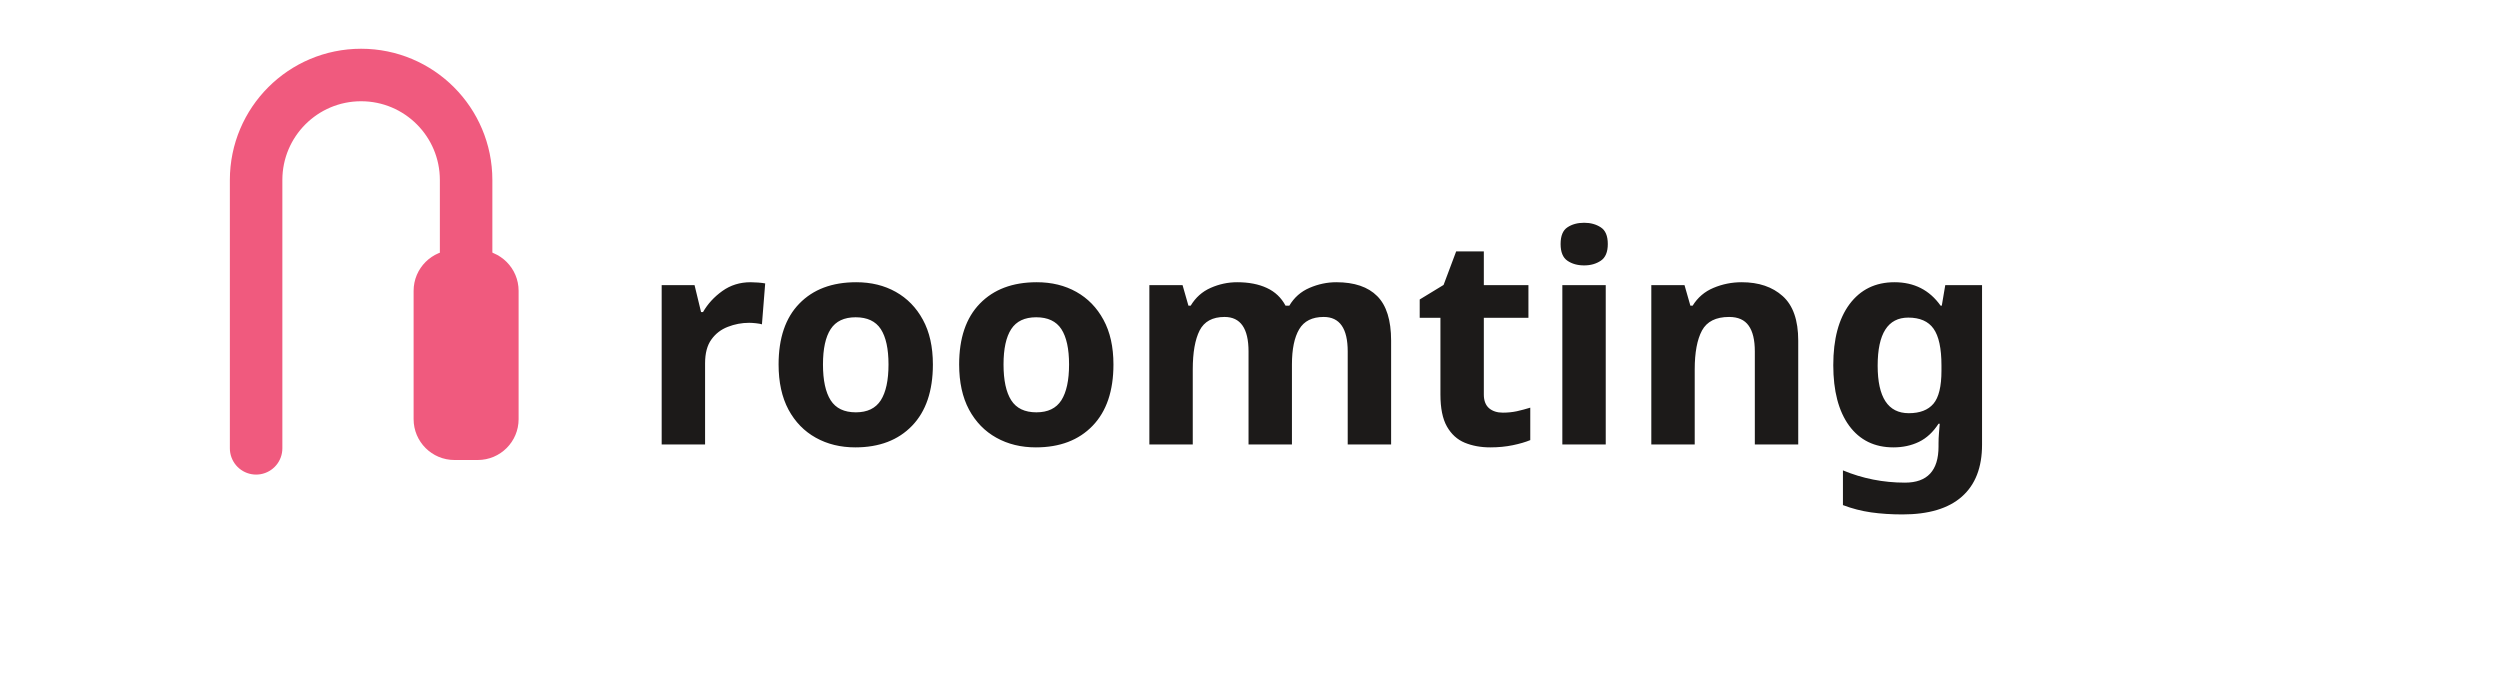
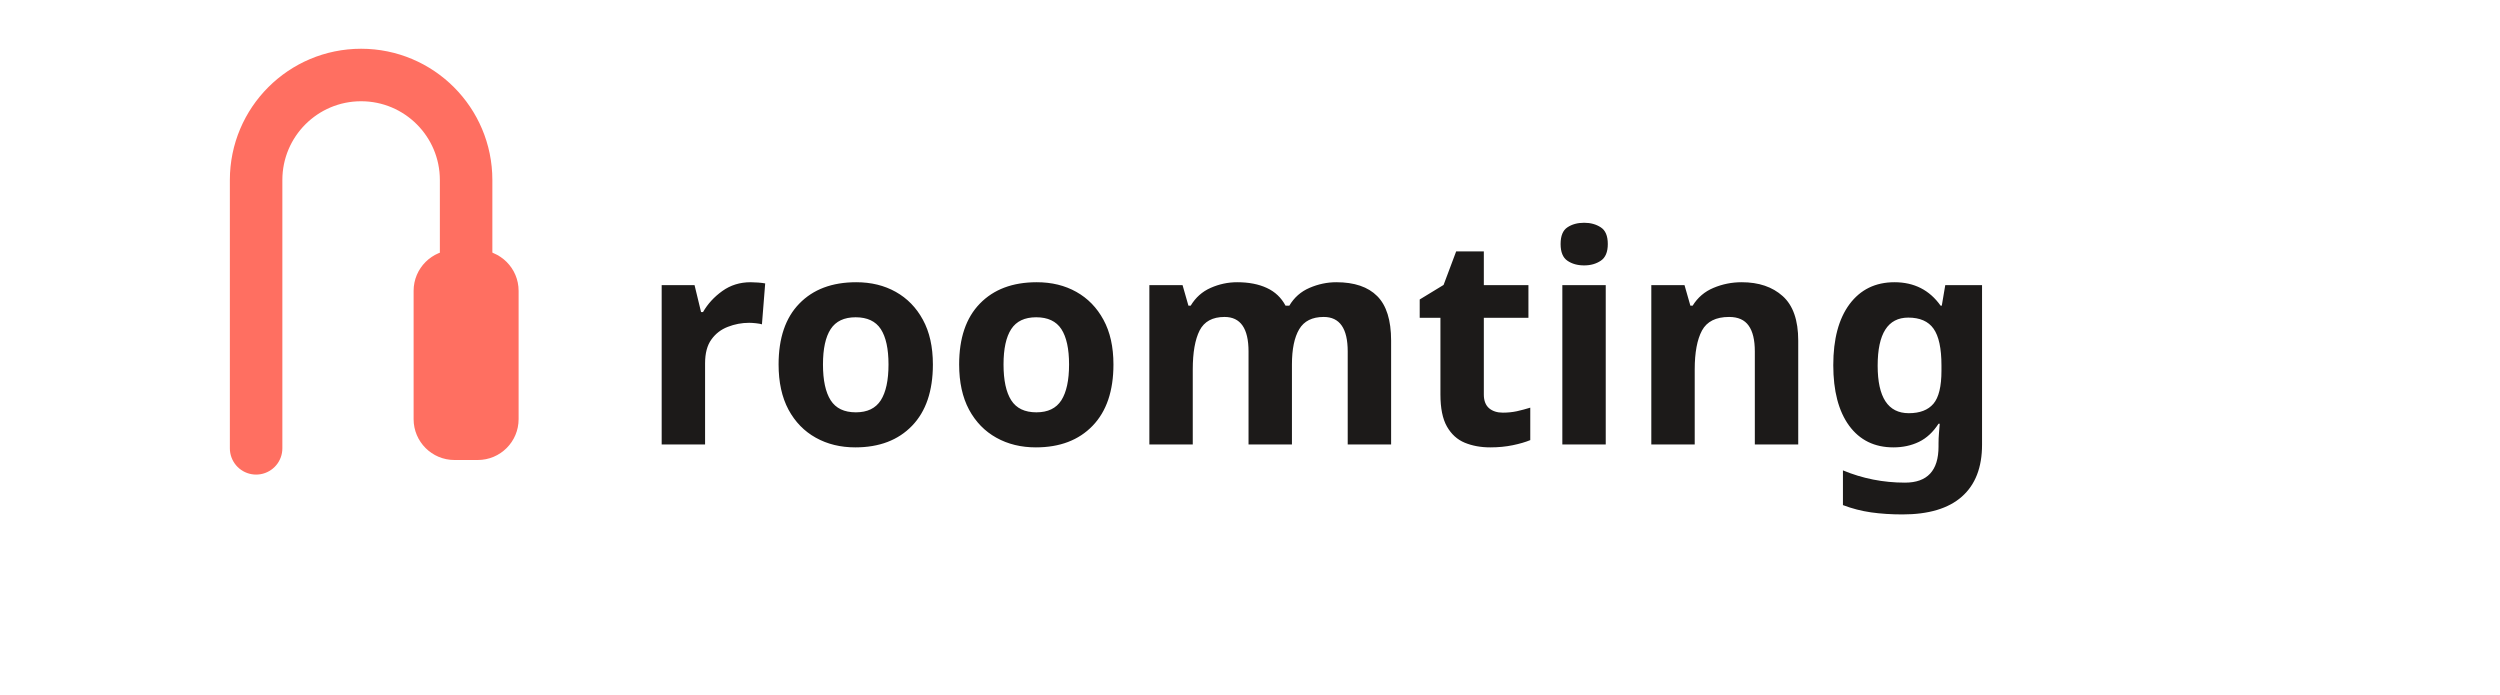
<svg xmlns="http://www.w3.org/2000/svg" width="360" height="100" viewBox="0 0 360 100">
  <g transform="translate(10,-6) scale(0.42)">
-     <path d="M64 168 L64 76 A36 36 0 0 1 136 76 L136 108" fill="none" stroke="#F05A7E" stroke-width="18" stroke-linecap="round" />
-     <rect x="118" y="100" width="36" height="72" rx="14" fill="#F05A7E" />
+     <path d="M64 168 L64 76 A36 36 0 0 1 136 76 L136 108" fill="none" stroke="#FF6F61" stroke-width="18" stroke-linecap="round" />
+     <rect x="118" y="100" width="36" height="72" rx="14" fill="#FF6F61" />
  </g>
  <text x="92" y="64" font-family="Manrope, 'Noto Sans KR', sans-serif" font-size="42" font-weight="800" fill="#1C1A19">roomting</text>
</svg>
